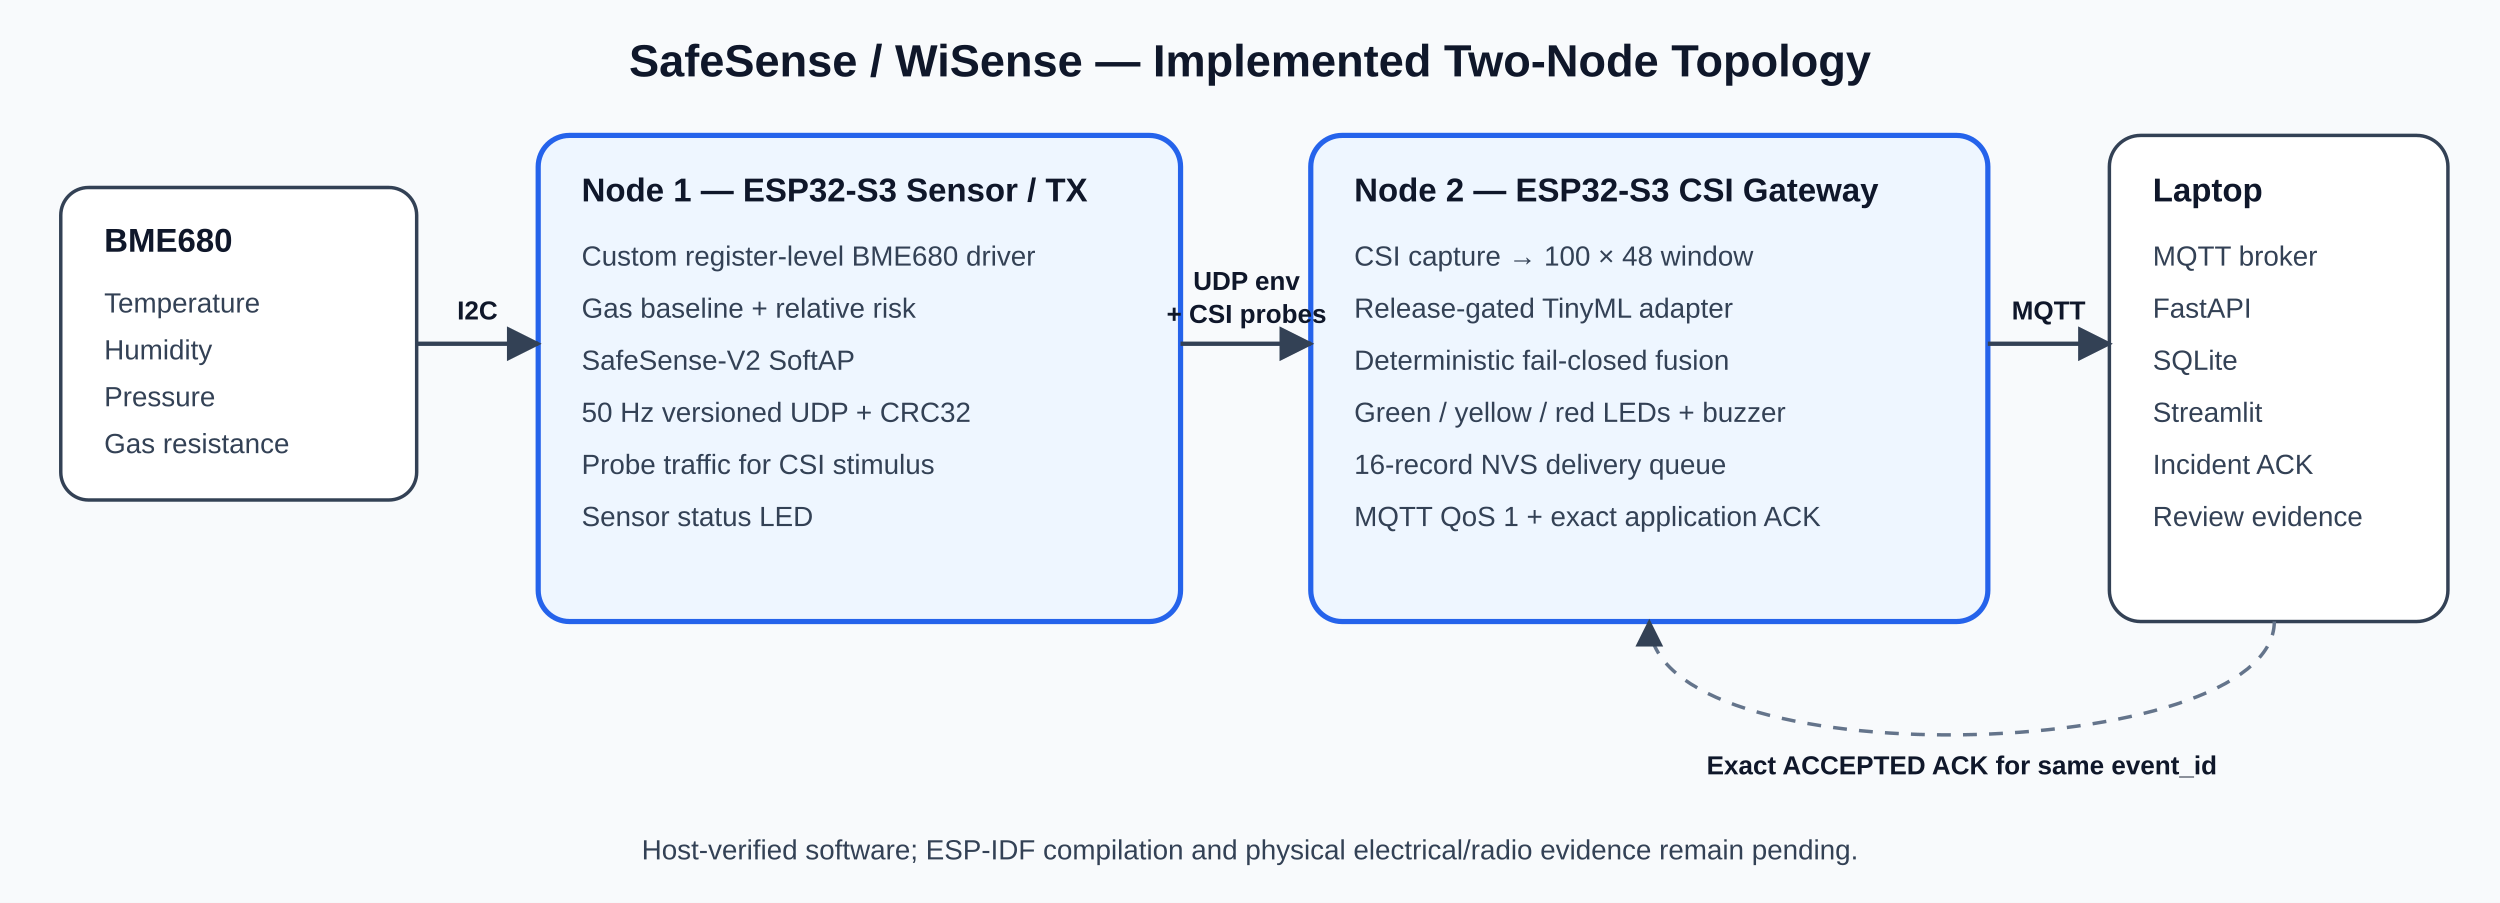
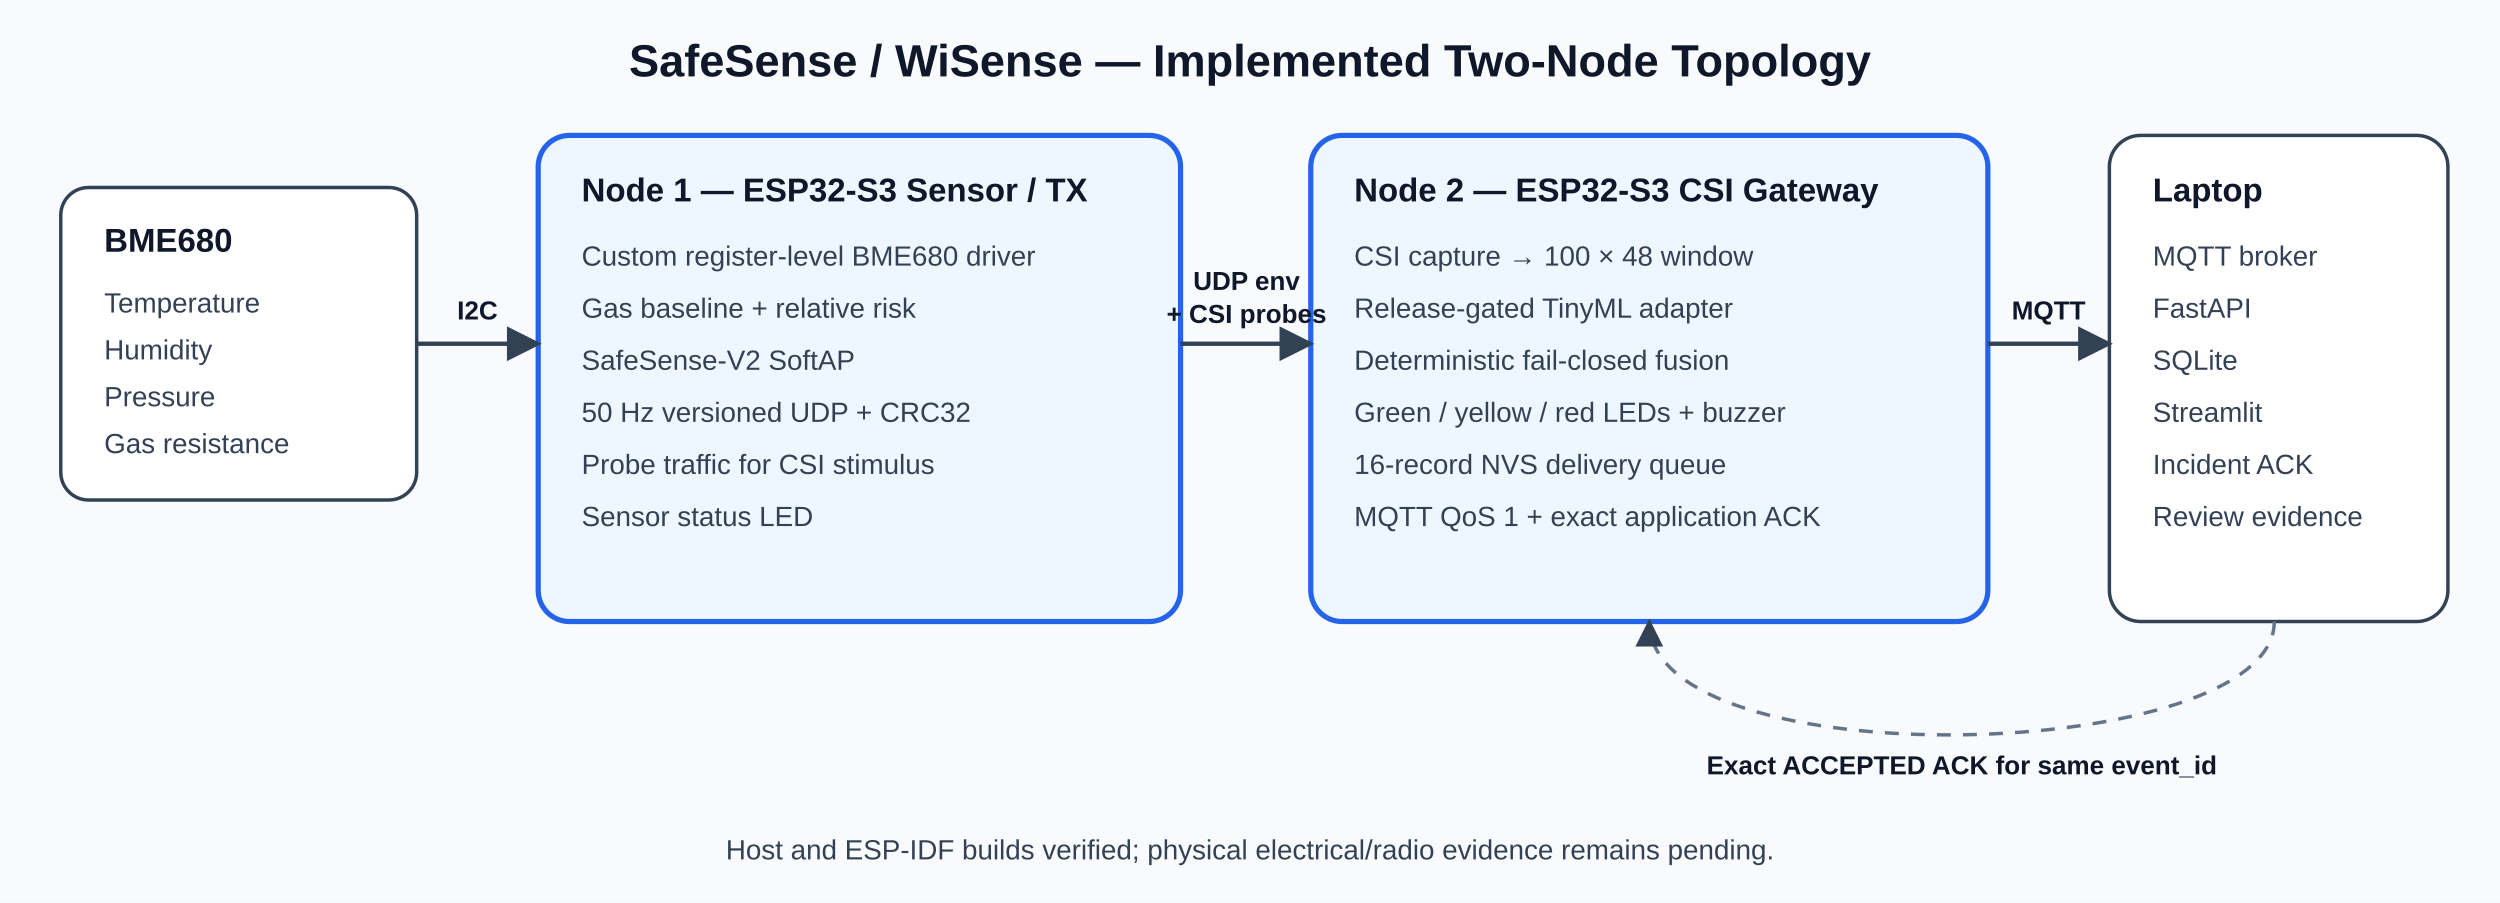
<svg xmlns="http://www.w3.org/2000/svg" width="1440" height="520" viewBox="0 0 1440 520" role="img" aria-labelledby="title desc">
  <defs>
    <marker id="arrow" viewBox="0 0 10 10" refX="9" refY="5" markerWidth="8" markerHeight="8" orient="auto-start-reverse">
      <path d="M0 0L10 5L0 10Z" fill="#334155" />
    </marker>
    <style>
      .box{fill:#fff;stroke:#334155;stroke-width:2}.node{fill:#eef6ff;stroke:#2563eb;stroke-width:3}.title{font:700 26px Arial,sans-serif;fill:#0f172a}.sub{font:700 19px Arial,sans-serif;fill:#0f172a}.body{font:16px Arial,sans-serif;fill:#334155}.label{font:600 15px Arial,sans-serif;fill:#0f172a}.line{stroke:#334155;stroke-width:2.5;fill:none;marker-end:url(#arrow)}.return{stroke:#64748b;stroke-width:2;stroke-dasharray:8 7;fill:none;marker-end:url(#arrow)}
    </style>
  </defs>
  <rect width="1440" height="520" fill="#f8fafc" />
  <text x="720" y="44" text-anchor="middle" class="title">SafeSense / WiSense — Implemented Two-Node Topology</text>
  <rect class="box" x="35" y="108" rx="16" width="205" height="180" />
  <text x="60" y="145" class="sub">BME680</text>
  <text x="60" y="180" class="body">Temperature</text>
  <text x="60" y="207" class="body">Humidity</text>
  <text x="60" y="234" class="body">Pressure</text>
  <text x="60" y="261" class="body">Gas resistance</text>
  <rect class="node" x="310" y="78" rx="18" width="370" height="280" />
  <text x="335" y="116" class="sub">Node 1 — ESP32-S3 Sensor / TX</text>
  <text x="335" y="153" class="body">Custom register-level BME680 driver</text>
  <text x="335" y="183" class="body">Gas baseline + relative risk</text>
  <text x="335" y="213" class="body">SafeSense-V2 SoftAP</text>
  <text x="335" y="243" class="body">50 Hz versioned UDP + CRC32</text>
  <text x="335" y="273" class="body">Probe traffic for CSI stimulus</text>
  <text x="335" y="303" class="body">Sensor status LED</text>
  <rect class="node" x="755" y="78" rx="18" width="390" height="280" />
  <text x="780" y="116" class="sub">Node 2 — ESP32-S3 CSI Gateway</text>
  <text x="780" y="153" class="body">CSI capture → 100 × 48 window</text>
  <text x="780" y="183" class="body">Release-gated TinyML adapter</text>
  <text x="780" y="213" class="body">Deterministic fail-closed fusion</text>
  <text x="780" y="243" class="body">Green / yellow / red LEDs + buzzer</text>
  <text x="780" y="273" class="body">16-record NVS delivery queue</text>
  <text x="780" y="303" class="body">MQTT QoS 1 + exact application ACK</text>
  <rect class="box" x="1215" y="78" rx="18" width="195" height="280" />
  <text x="1240" y="116" class="sub">Laptop</text>
  <text x="1240" y="153" class="body">MQTT broker</text>
  <text x="1240" y="183" class="body">FastAPI</text>
  <text x="1240" y="213" class="body">SQLite</text>
  <text x="1240" y="243" class="body">Streamlit</text>
  <text x="1240" y="273" class="body">Incident ACK</text>
  <text x="1240" y="303" class="body">Review evidence</text>
  <path class="line" d="M240 198H310" />
  <text x="275" y="184" text-anchor="middle" class="label">I2C</text>
  <path class="line" d="M680 198H755" />
  <text x="718" y="167" text-anchor="middle" class="label">UDP env</text>
  <text x="718" y="186" text-anchor="middle" class="label">+ CSI probes</text>
  <path class="line" d="M1145 198H1215" />
  <text x="1180" y="184" text-anchor="middle" class="label">MQTT</text>
  <path class="return" d="M1310 358C1310 440 950 450 950 358" />
  <text x="1130" y="446" text-anchor="middle" class="label">Exact ACCEPTED ACK for same event_id</text>
-   <text x="720" y="495" text-anchor="middle" class="body">Host-verified software; ESP-IDF compilation and physical electrical/radio evidence remain pending.</text>
+   <text x="720" y="495" text-anchor="middle" class="body">Host and ESP-IDF builds verified; physical electrical/radio evidence remains pending.</text>
</svg>
